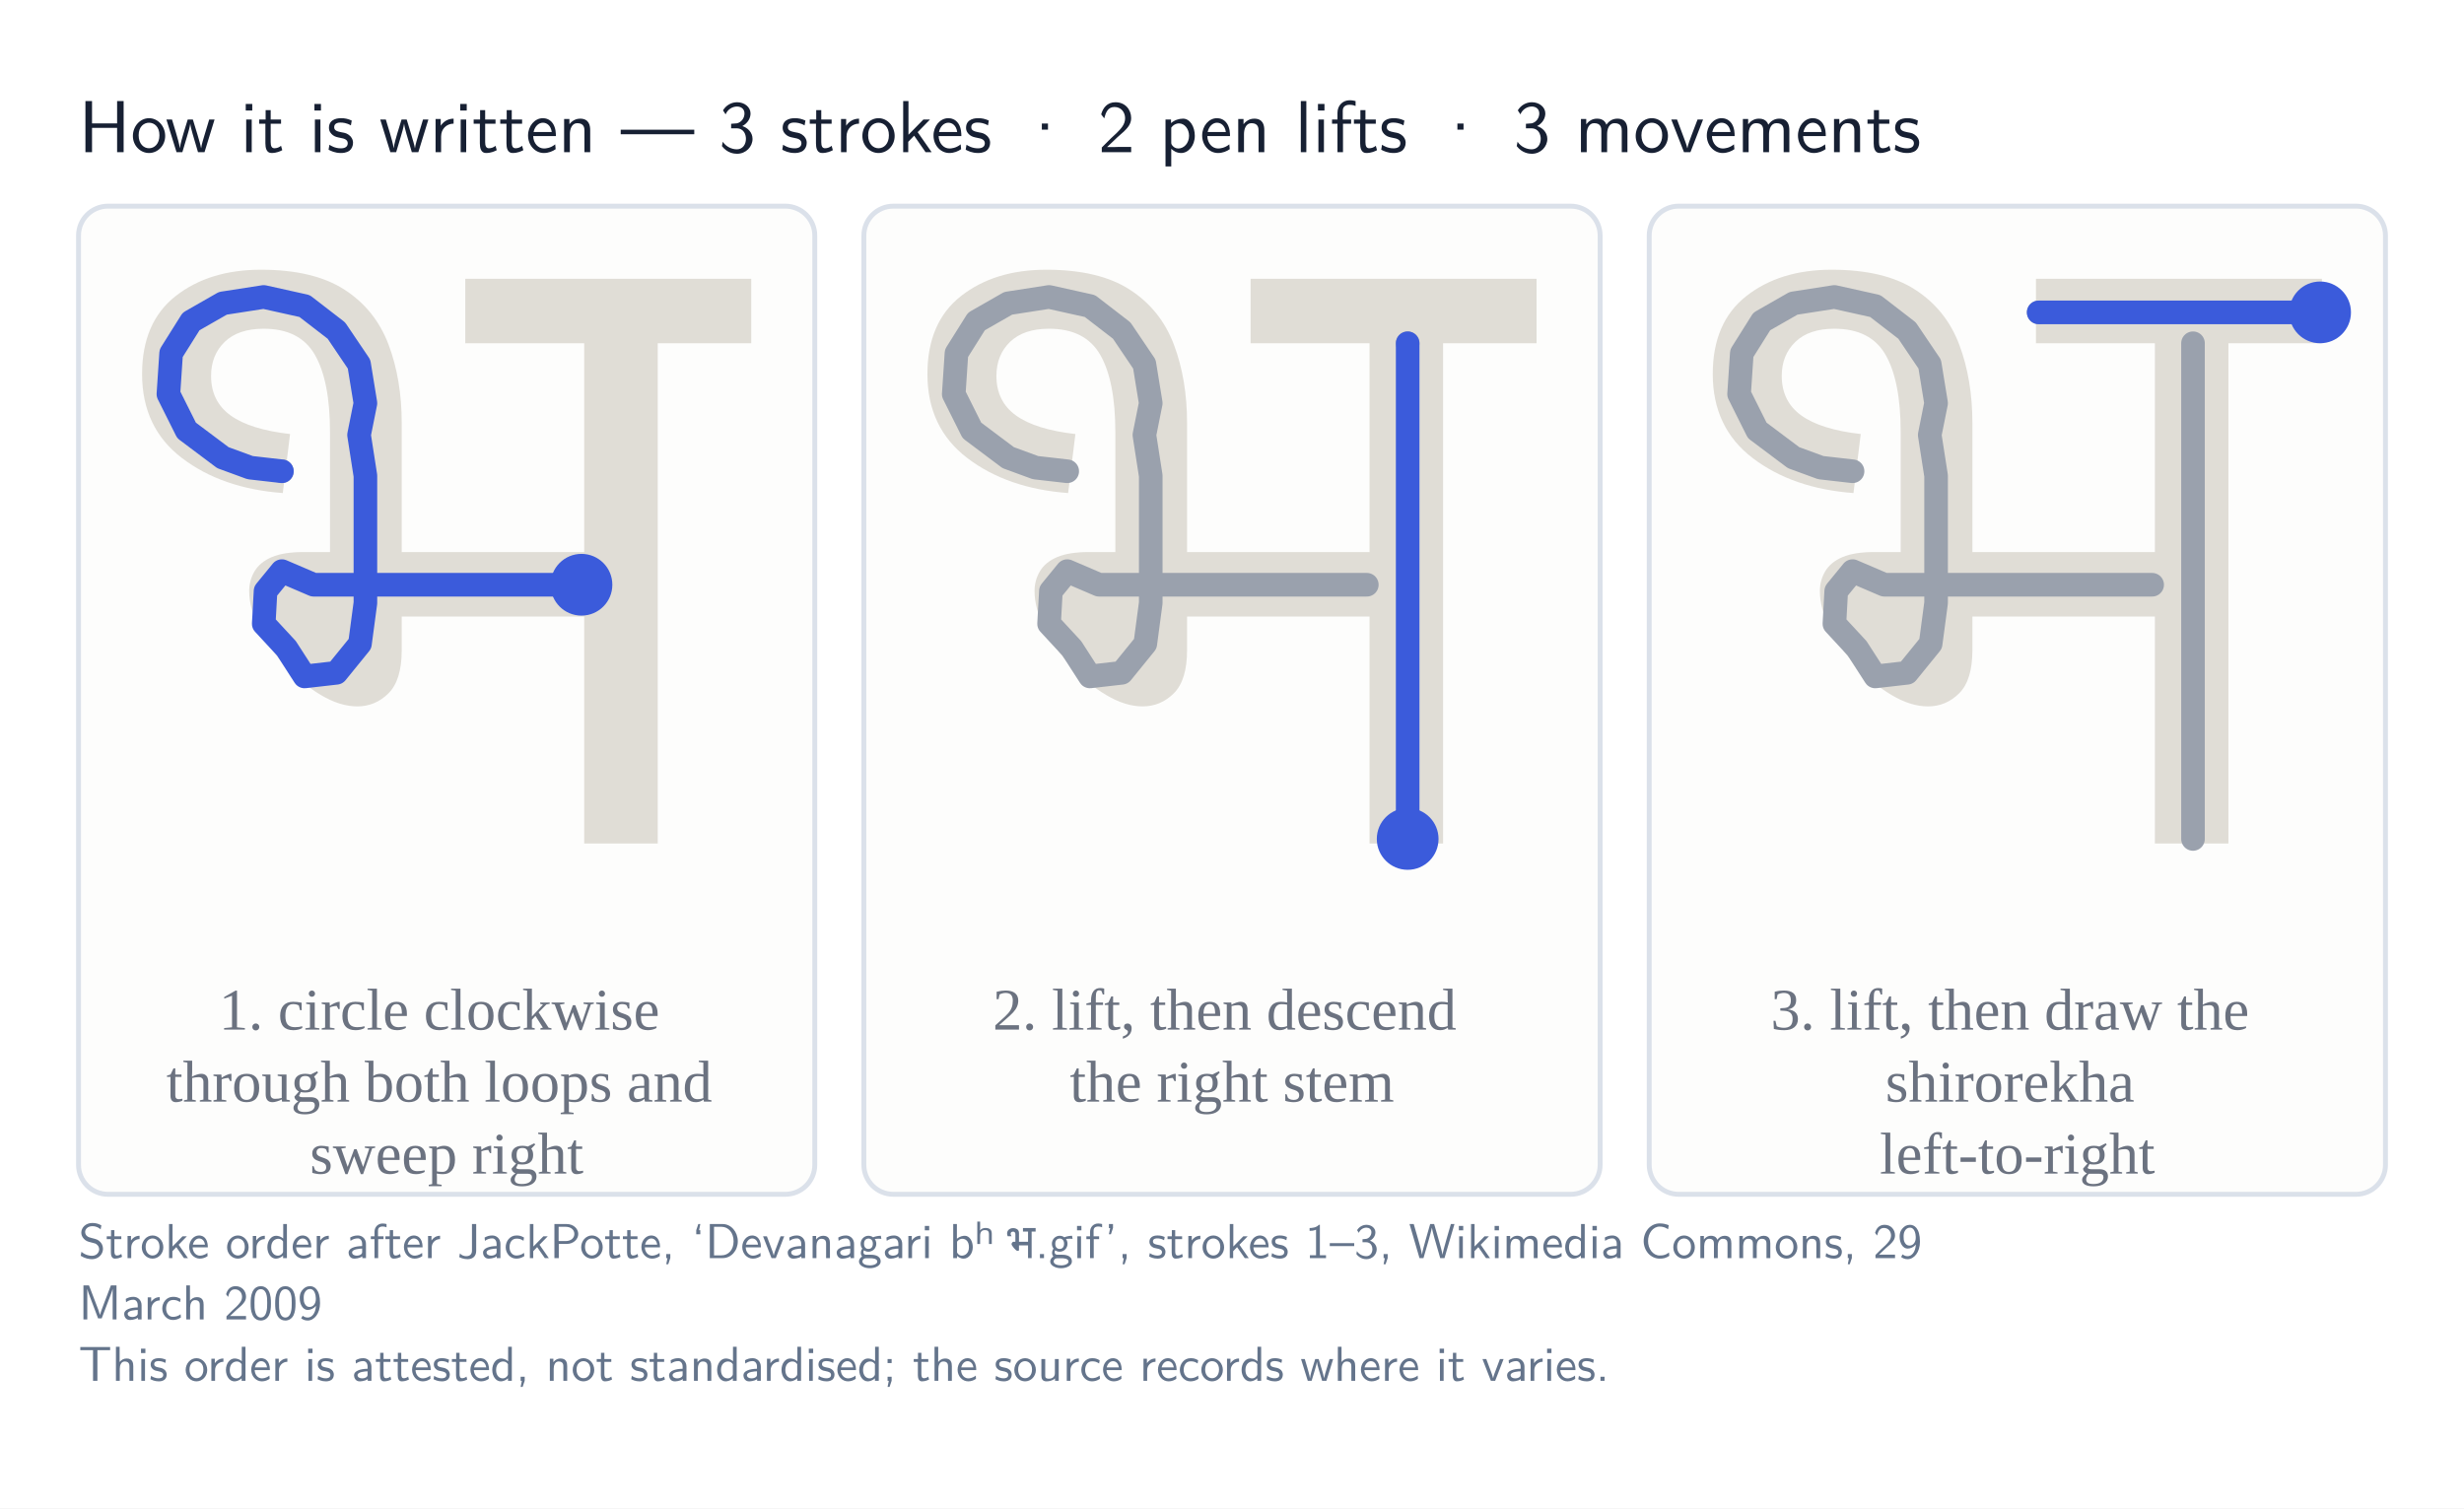
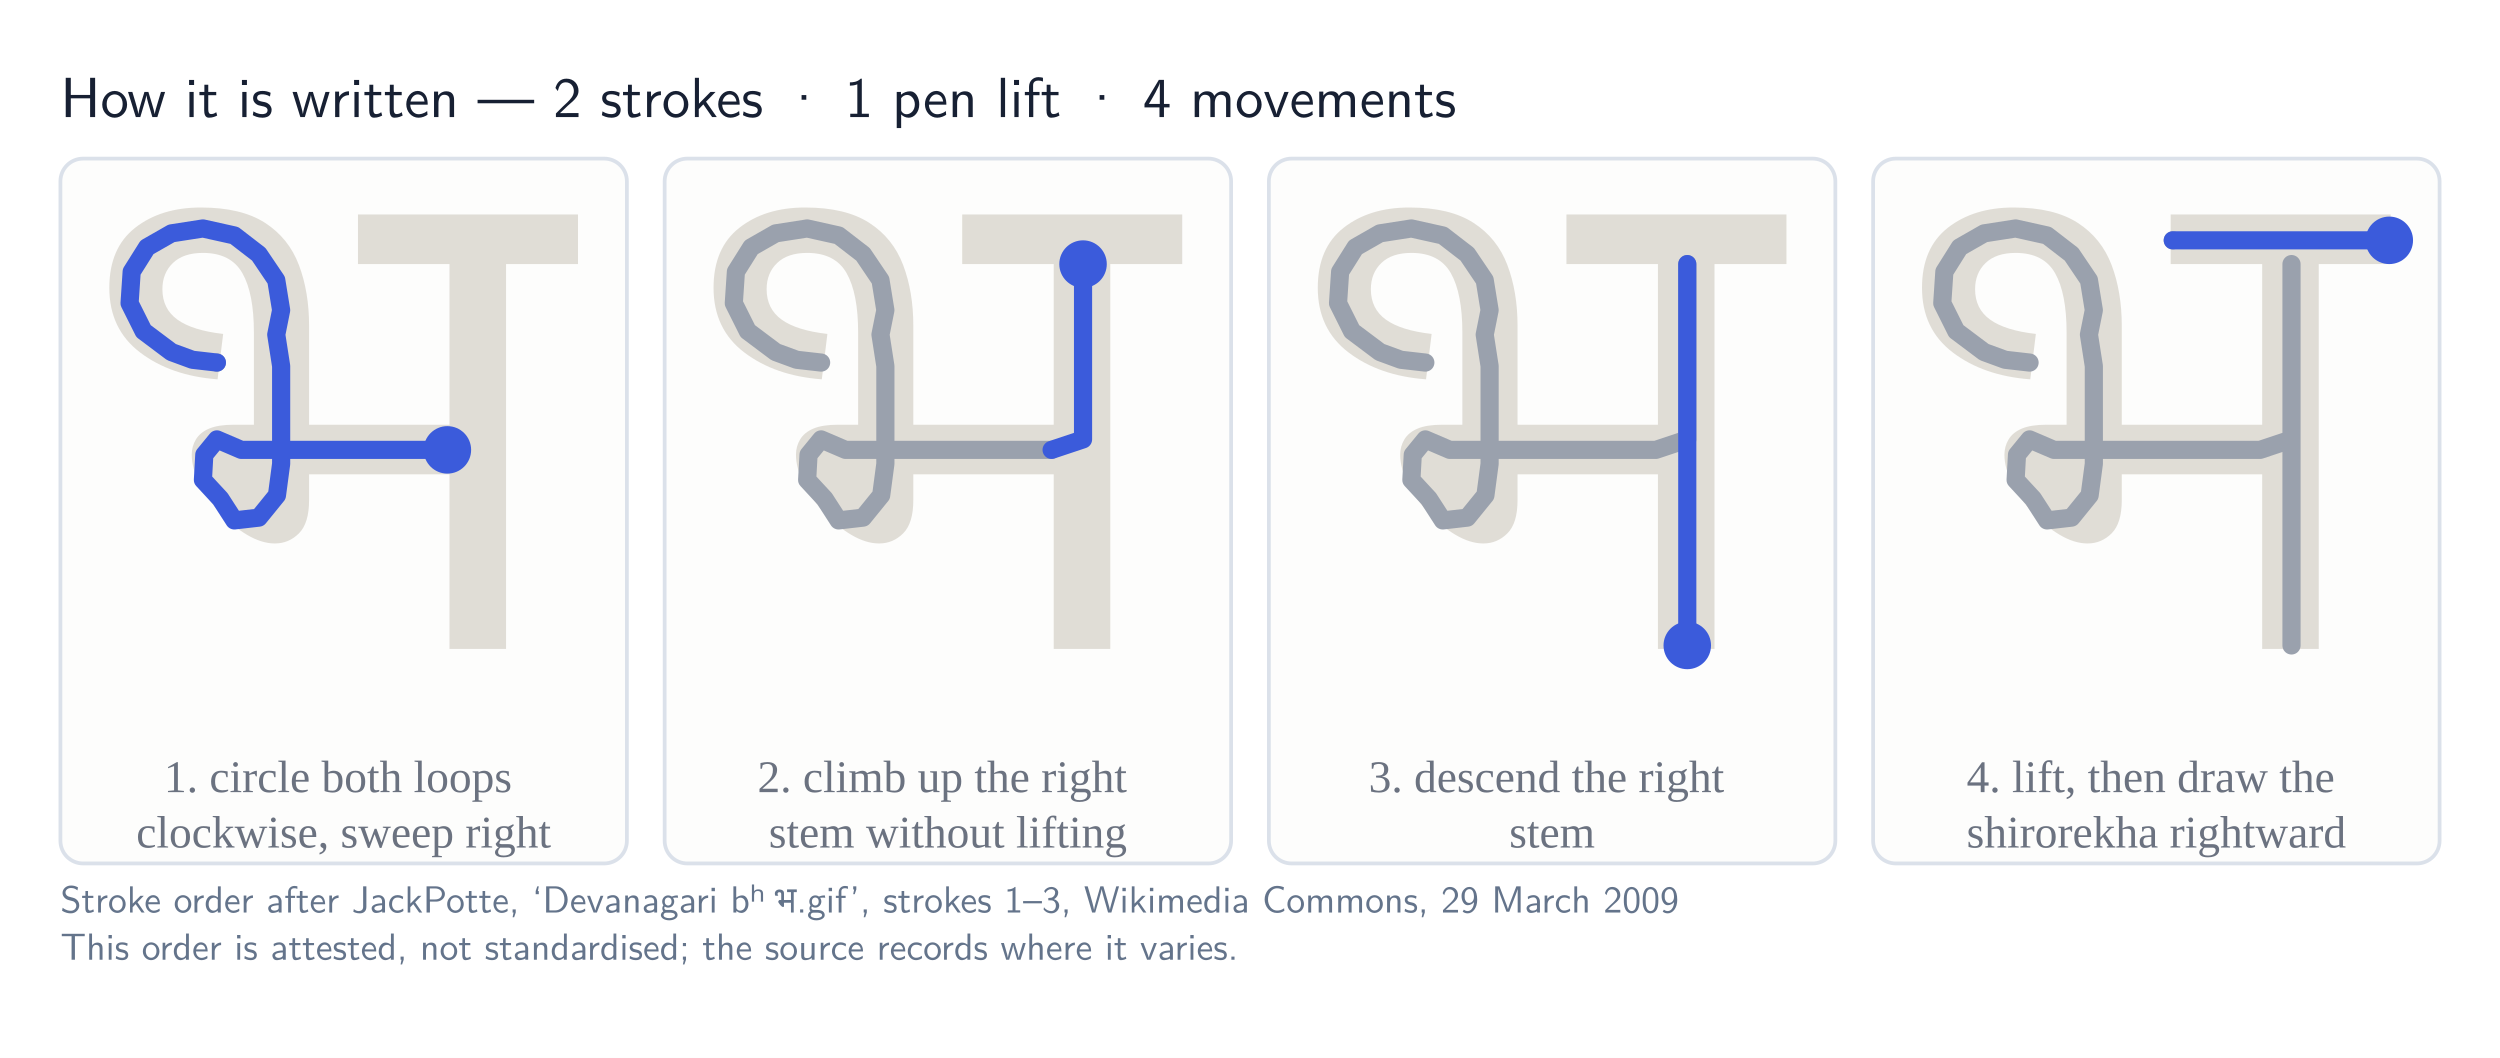
- <svg xmlns="http://www.w3.org/2000/svg" width="502" height="307.31" viewBox="0 0 502 307.31" role="img" aria-label="How to write भ: 3 strokes · 2 pen lifts · 3 movements">
-   <rect x="0" y="0" width="502" height="307.31" fill="#ffffff" />
-   <text x="16" y="31" font-family="Latin Modern Sans, sans-serif" font-size="15" fill="#172033">How it is written — 3 strokes · 2 pen lifts · 3 movements</text>
-   <rect x="16" y="42" width="150" height="201.31" rx="6" fill="#fdfdfc" stroke="#dbe1ea" stroke-width="1" />
-   <svg x="16" y="42" width="150" height="201.31" viewBox="-24 -702 811 1088.4" preserveAspectRatio="xMidYMid meet" overflow="hidden">
+ <svg xmlns="http://www.w3.org/2000/svg" width="662" height="280.14" viewBox="0 0 662 280.14" role="img" aria-label="How to write भ: 2 strokes · 1 pen lift · 4 movements">
+   <rect x="0" y="0" width="662" height="280.14" fill="#ffffff" />
+   <text x="16" y="31" font-family="Latin Modern Sans, sans-serif" font-size="15" fill="#172033">How it is written — 2 strokes · 1 pen lift · 4 movements</text>
+   <rect x="16" y="42" width="150" height="186.64" rx="6" fill="#fdfdfc" stroke="#dbe1ea" stroke-width="1" />
+   <svg x="16" y="42" width="150" height="186.64" viewBox="-24 -702 811 1009.1" preserveAspectRatio="xMidYMid meet" overflow="hidden">
    <g transform="scale(1,-1)">
      <path class="ductus__glyph" d="M177 632Q235 632 269 610Q303 588 317.5 549.5Q332 511 332 463L332 321L533 321L533 551L402 551L402 622L717 622L717 551L614 551L614 0L533 0L533 250L332 250L332 213Q332 180 317.5 165.5Q303 151 283 151Q264 151 243 163.5Q222 176 204 195.5Q186 215 175 237Q164 259 164 278Q164 290 170 300Q176 310 189 315.5Q202 321 224 321L253 321L253 453Q253 509 236.5 538Q220 567 180 567Q152 567 137 552.5Q122 538 122 515Q122 487 143.5 471.5Q165 456 209 451L201 386Q134 391 90 424.5Q46 458 46 517Q46 574 83 603Q120 632 177 632Z" fill="#e0ddd6" fill-rule="nonzero" />
      <path class="ductus__done" d="M200 410 L200 410" fill="none" stroke="#9aa1ad" stroke-width="26" stroke-linecap="round" stroke-linejoin="round" />
      <path class="ductus__pen" d="M200 410 L165 414 L135 425 L95 455 L75 495 L78 540 L100 575 L135 595 L180 602 L225 592 L260 565 L285 528 L292 485 L285 450 L292 405 L292 360 L292 315 L292 265 L286 220 L260 188 L225 184 L205 215 L180 242 L182 278 L200 300 L235 285 L275 285 L325 285 L380 285 L440 285 L495 285 L530 285" fill="none" stroke="#3b5bdb" stroke-width="26" stroke-linecap="round" stroke-linejoin="round" />
      <circle class="ductus__tip" cx="530" cy="285" r="34" fill="#3b5bdb" />
    </g>
    <text class="ductus__caption" x="381.5" y="205" text-anchor="middle" font-size="65" fill="#6b7280">
-       <tspan x="381.5" y="205">1. circle clockwise</tspan>
-       <tspan x="381.5" y="284.3">through both loops and</tspan>
-       <tspan x="381.5" y="363.6">sweep right</tspan>
+       <tspan x="381.5" y="205">1. circle both loops</tspan>
+       <tspan x="381.5" y="284.3">clockwise, sweep right</tspan>
    </text>
  </svg>
-   <rect x="176" y="42" width="150" height="201.31" rx="6" fill="#fdfdfc" stroke="#dbe1ea" stroke-width="1" />
-   <svg x="176" y="42" width="150" height="201.31" viewBox="-24 -702 811 1088.4" preserveAspectRatio="xMidYMid meet" overflow="hidden">
+   <rect x="176" y="42" width="150" height="186.64" rx="6" fill="#fdfdfc" stroke="#dbe1ea" stroke-width="1" />
+   <svg x="176" y="42" width="150" height="186.64" viewBox="-24 -702 811 1009.1" preserveAspectRatio="xMidYMid meet" overflow="hidden">
    <g transform="scale(1,-1)">
      <path class="ductus__glyph" d="M177 632Q235 632 269 610Q303 588 317.5 549.5Q332 511 332 463L332 321L533 321L533 551L402 551L402 622L717 622L717 551L614 551L614 0L533 0L533 250L332 250L332 213Q332 180 317.5 165.5Q303 151 283 151Q264 151 243 163.5Q222 176 204 195.5Q186 215 175 237Q164 259 164 278Q164 290 170 300Q176 310 189 315.5Q202 321 224 321L253 321L253 453Q253 509 236.5 538Q220 567 180 567Q152 567 137 552.5Q122 538 122 515Q122 487 143.5 471.5Q165 456 209 451L201 386Q134 391 90 424.5Q46 458 46 517Q46 574 83 603Q120 632 177 632Z" fill="#e0ddd6" fill-rule="nonzero" />
-       <path class="ductus__done" d="M200 410 L165 414 L135 425 L95 455 L75 495 L78 540 L100 575 L135 595 L180 602 L225 592 L260 565 L285 528 L292 485 L285 450 L292 405 L292 360 L292 315 L292 265 L286 220 L260 188 L225 184 L205 215 L180 242 L182 278 L200 300 L235 285 L275 285 L325 285 L380 285 L440 285 L495 285 L530 285" fill="none" stroke="#9aa1ad" stroke-width="26" stroke-linecap="round" stroke-linejoin="round" />
-       <path class="ductus__done" d="M575 551 L575 551" fill="none" stroke="#9aa1ad" stroke-width="26" stroke-linecap="round" stroke-linejoin="round" />
+       <path class="ductus__done" d="M200 410 L165 414 L135 425 L95 455 L75 495 L78 540 L100 575 L135 595 L180 602 L225 592 L260 565 L285 528 L292 485 L285 450 L292 405 L292 360 L292 315 L292 265 L286 220 L260 188 L225 184 L205 215 L180 242 L182 278 L200 300 L235 285 L275 285 L325 285 L380 285 L440 285 L495 285 L530 285 L530 285" fill="none" stroke="#9aa1ad" stroke-width="26" stroke-linecap="round" stroke-linejoin="round" />
+       <path class="ductus__pen" d="M530 285 L575 300 L575 384 L575 467 L575 551" fill="none" stroke="#3b5bdb" stroke-width="26" stroke-linecap="round" stroke-linejoin="round" />
+       <circle class="ductus__tip" cx="575" cy="551" r="34" fill="#3b5bdb" />
+     </g>
+     <text class="ductus__caption" x="381.5" y="205" text-anchor="middle" font-size="65" fill="#6b7280">
+       <tspan x="381.5" y="205">2. climb up the right</tspan>
+       <tspan x="381.5" y="284.3">stem without lifting</tspan>
+     </text>
+   </svg>
+   <rect x="336" y="42" width="150" height="186.64" rx="6" fill="#fdfdfc" stroke="#dbe1ea" stroke-width="1" />
+   <svg x="336" y="42" width="150" height="186.64" viewBox="-24 -702 811 1009.1" preserveAspectRatio="xMidYMid meet" overflow="hidden">
+     <g transform="scale(1,-1)">
+       <path class="ductus__glyph" d="M177 632Q235 632 269 610Q303 588 317.5 549.5Q332 511 332 463L332 321L533 321L533 551L402 551L402 622L717 622L717 551L614 551L614 0L533 0L533 250L332 250L332 213Q332 180 317.5 165.5Q303 151 283 151Q264 151 243 163.5Q222 176 204 195.5Q186 215 175 237Q164 259 164 278Q164 290 170 300Q176 310 189 315.5Q202 321 224 321L253 321L253 453Q253 509 236.5 538Q220 567 180 567Q152 567 137 552.5Q122 538 122 515Q122 487 143.5 471.5Q165 456 209 451L201 386Q134 391 90 424.5Q46 458 46 517Q46 574 83 603Q120 632 177 632Z" fill="#e0ddd6" fill-rule="nonzero" />
+       <path class="ductus__done" d="M200 410 L165 414 L135 425 L95 455 L75 495 L78 540 L100 575 L135 595 L180 602 L225 592 L260 565 L285 528 L292 485 L285 450 L292 405 L292 360 L292 315 L292 265 L286 220 L260 188 L225 184 L205 215 L180 242 L182 278 L200 300 L235 285 L275 285 L325 285 L380 285 L440 285 L495 285 L530 285 L575 300 L575 384 L575 467 L575 551 L575 551" fill="none" stroke="#9aa1ad" stroke-width="26" stroke-linecap="round" stroke-linejoin="round" />
      <path class="ductus__pen" d="M575 551 L575 475 L575 395 L575 315 L575 235 L575 155 L575 75 L575 5" fill="none" stroke="#3b5bdb" stroke-width="26" stroke-linecap="round" stroke-linejoin="round" />
      <circle class="ductus__tip" cx="575" cy="5" r="34" fill="#3b5bdb" />
    </g>
    <text class="ductus__caption" x="381.5" y="205" text-anchor="middle" font-size="65" fill="#6b7280">
-       <tspan x="381.5" y="205">2. lift, then descend</tspan>
-       <tspan x="381.5" y="284.3">the right stem</tspan>
+       <tspan x="381.5" y="205">3. descend the right</tspan>
+       <tspan x="381.5" y="284.3">stem</tspan>
    </text>
  </svg>
-   <rect x="336" y="42" width="150" height="201.31" rx="6" fill="#fdfdfc" stroke="#dbe1ea" stroke-width="1" />
-   <svg x="336" y="42" width="150" height="201.31" viewBox="-24 -702 811 1088.4" preserveAspectRatio="xMidYMid meet" overflow="hidden">
+   <rect x="496" y="42" width="150" height="186.64" rx="6" fill="#fdfdfc" stroke="#dbe1ea" stroke-width="1" />
+   <svg x="496" y="42" width="150" height="186.64" viewBox="-24 -702 811 1009.1" preserveAspectRatio="xMidYMid meet" overflow="hidden">
    <g transform="scale(1,-1)">
      <path class="ductus__glyph" d="M177 632Q235 632 269 610Q303 588 317.5 549.5Q332 511 332 463L332 321L533 321L533 551L402 551L402 622L717 622L717 551L614 551L614 0L533 0L533 250L332 250L332 213Q332 180 317.5 165.5Q303 151 283 151Q264 151 243 163.5Q222 176 204 195.5Q186 215 175 237Q164 259 164 278Q164 290 170 300Q176 310 189 315.5Q202 321 224 321L253 321L253 453Q253 509 236.5 538Q220 567 180 567Q152 567 137 552.5Q122 538 122 515Q122 487 143.5 471.5Q165 456 209 451L201 386Q134 391 90 424.5Q46 458 46 517Q46 574 83 603Q120 632 177 632Z" fill="#e0ddd6" fill-rule="nonzero" />
-       <path class="ductus__done" d="M200 410 L165 414 L135 425 L95 455 L75 495 L78 540 L100 575 L135 595 L180 602 L225 592 L260 565 L285 528 L292 485 L285 450 L292 405 L292 360 L292 315 L292 265 L286 220 L260 188 L225 184 L205 215 L180 242 L182 278 L200 300 L235 285 L275 285 L325 285 L380 285 L440 285 L495 285 L530 285" fill="none" stroke="#9aa1ad" stroke-width="26" stroke-linecap="round" stroke-linejoin="round" />
-       <path class="ductus__done" d="M575 551 L575 475 L575 395 L575 315 L575 235 L575 155 L575 75 L575 5" fill="none" stroke="#9aa1ad" stroke-width="26" stroke-linecap="round" stroke-linejoin="round" />
+       <path class="ductus__done" d="M200 410 L165 414 L135 425 L95 455 L75 495 L78 540 L100 575 L135 595 L180 602 L225 592 L260 565 L285 528 L292 485 L285 450 L292 405 L292 360 L292 315 L292 265 L286 220 L260 188 L225 184 L205 215 L180 242 L182 278 L200 300 L235 285 L275 285 L325 285 L380 285 L440 285 L495 285 L530 285 L575 300 L575 384 L575 467 L575 551 L575 475 L575 395 L575 315 L575 235 L575 155 L575 75 L575 5" fill="none" stroke="#9aa1ad" stroke-width="26" stroke-linecap="round" stroke-linejoin="round" />
      <path class="ductus__done" d="M405 585 L405 585" fill="none" stroke="#9aa1ad" stroke-width="26" stroke-linecap="round" stroke-linejoin="round" />
      <path class="ductus__pen" d="M405 585 L455 585 L510 585 L565 585 L620 585 L675 585 L715 585" fill="none" stroke="#3b5bdb" stroke-width="26" stroke-linecap="round" stroke-linejoin="round" />
      <circle class="ductus__tip" cx="715" cy="585" r="34" fill="#3b5bdb" />
    </g>
    <text class="ductus__caption" x="381.5" y="205" text-anchor="middle" font-size="65" fill="#6b7280">
-       <tspan x="381.5" y="205">3. lift, then draw the</tspan>
-       <tspan x="381.5" y="284.3">shirorekha</tspan>
-       <tspan x="381.5" y="363.6">left-to-right</tspan>
+       <tspan x="381.5" y="205">4. lift, then draw the</tspan>
+       <tspan x="381.5" y="284.3">shirorekha rightward</tspan>
    </text>
  </svg>
-   <text x="16" y="256.31" font-family="Latin Modern Sans, sans-serif" font-size="10" fill="#64748b">Stroke order after JackPotte, ‘Devanagari bʰ भ.gif’, strokes 1–3, Wikimedia Commons, 29</text>
-   <text x="16" y="268.81" font-family="Latin Modern Sans, sans-serif" font-size="10" fill="#64748b">March 2009</text>
-   <text x="16" y="281.31" font-family="Latin Modern Sans, sans-serif" font-size="10" fill="#64748b">This order is attested, not standardised; the source records where it varies.</text>
+   <text x="16" y="241.64" font-family="Latin Modern Sans, sans-serif" font-size="10" fill="#64748b">Stroke order after JackPotte, ‘Devanagari bʰ भ.gif’, strokes 1–3, Wikimedia Commons, 29 March 2009</text>
+   <text x="16" y="254.14" font-family="Latin Modern Sans, sans-serif" font-size="10" fill="#64748b">This order is attested, not standardised; the source records where it varies.</text>
</svg>
